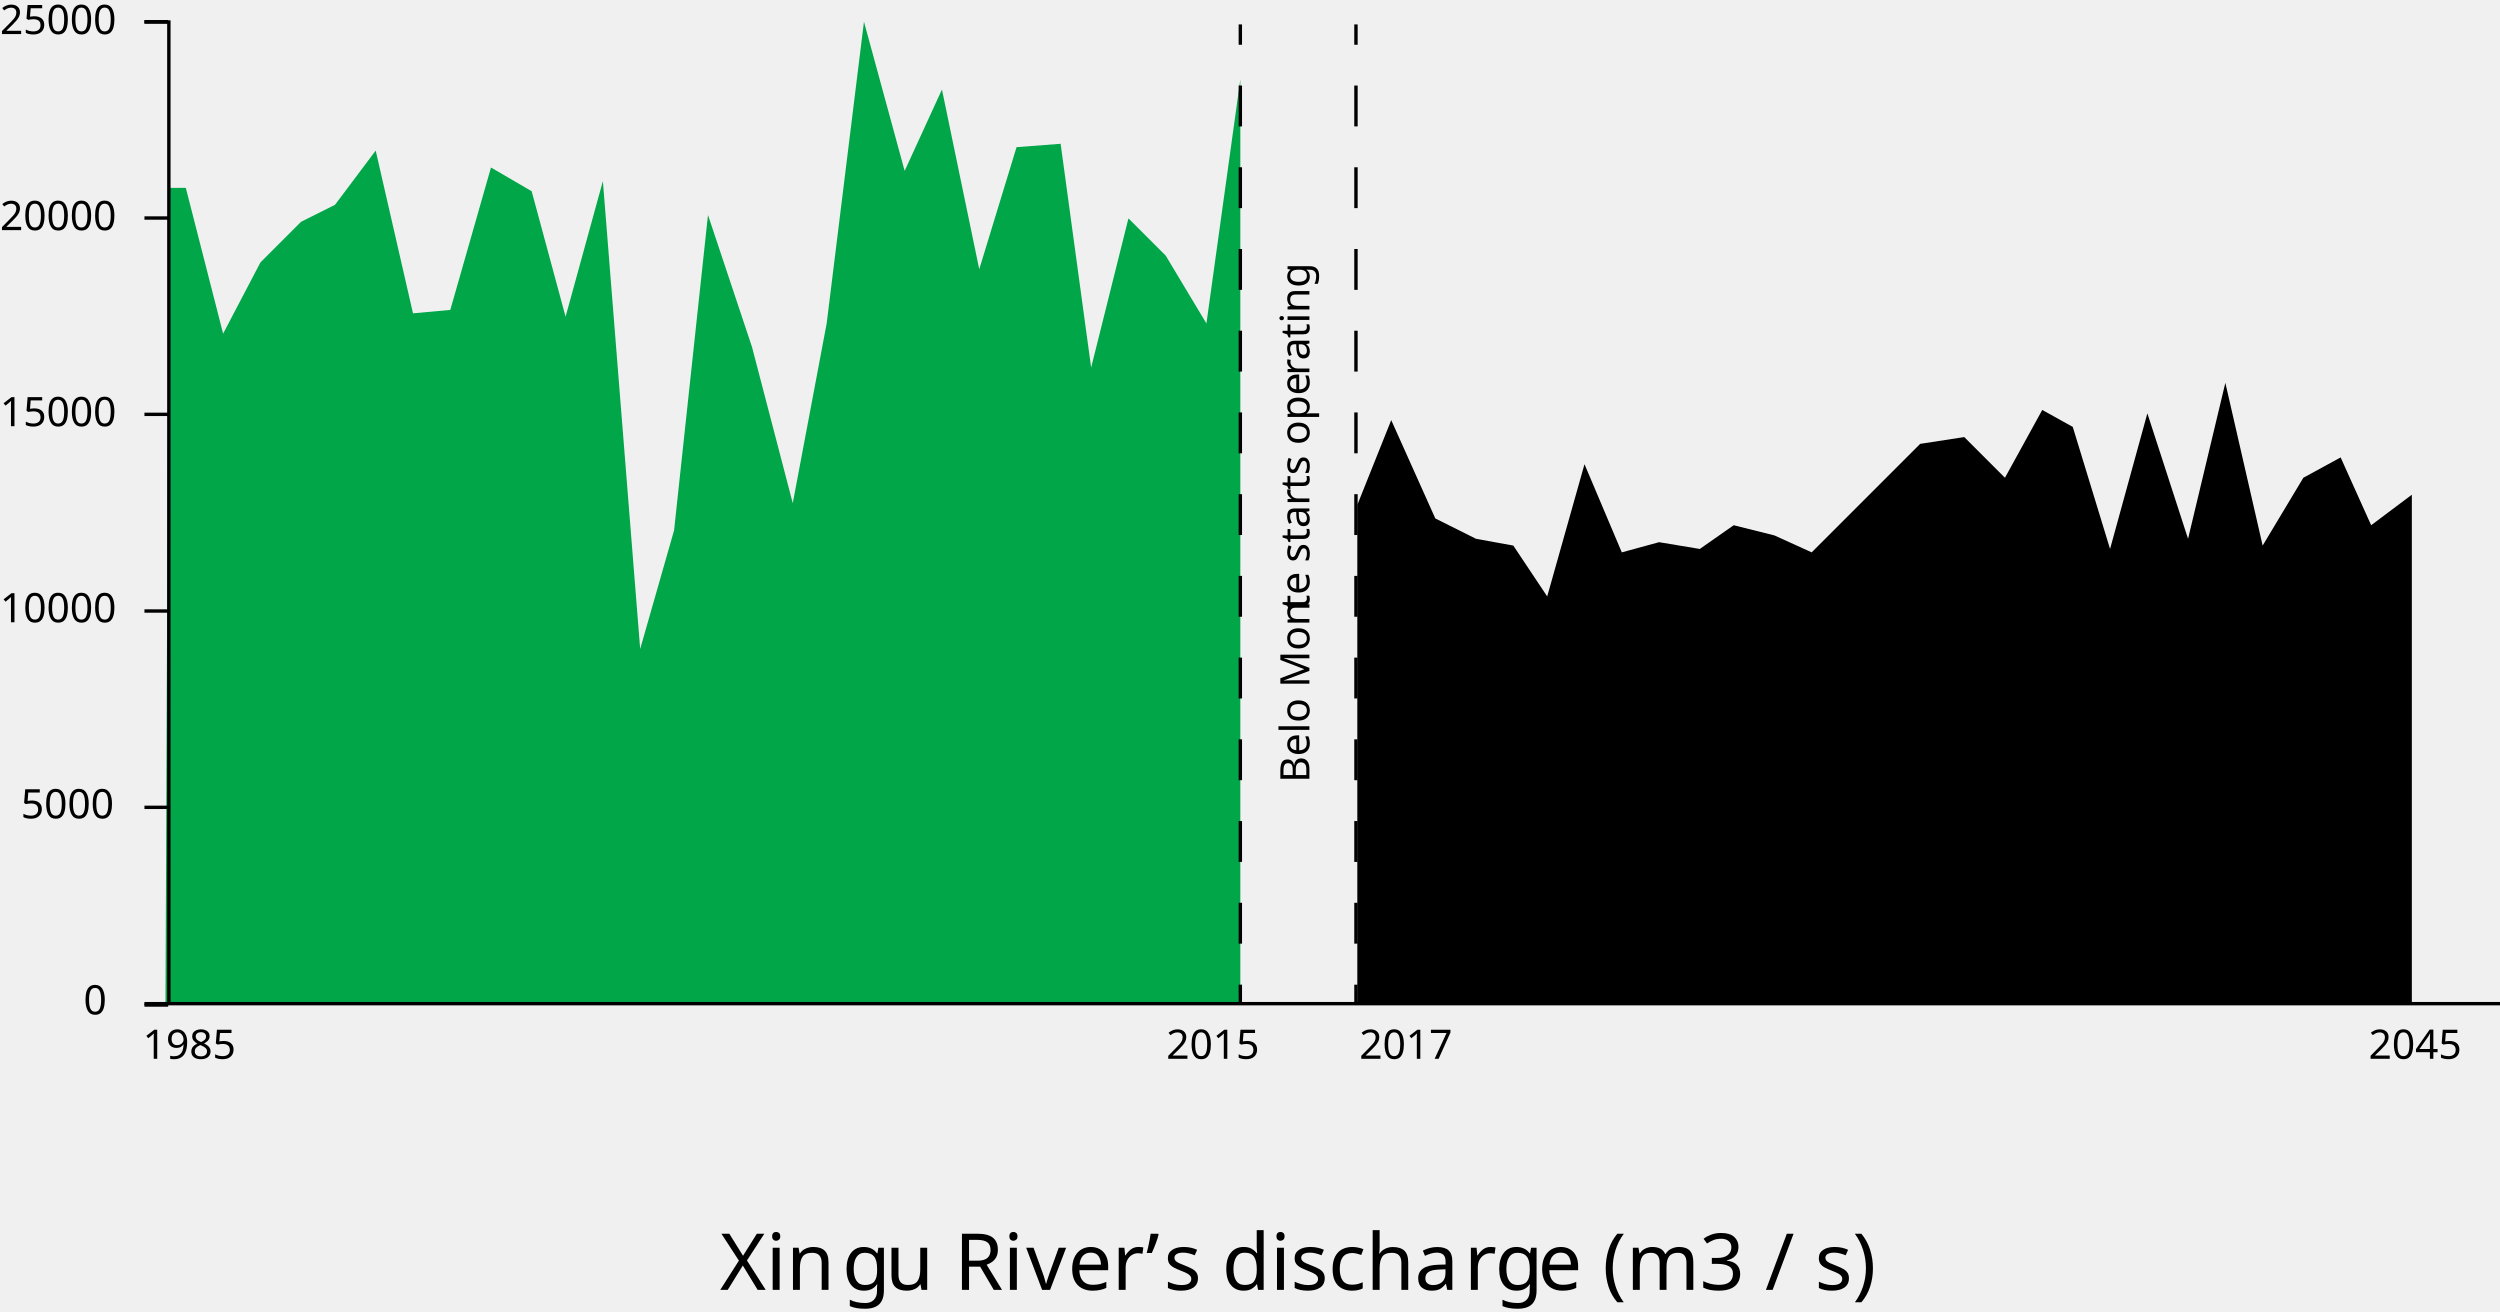
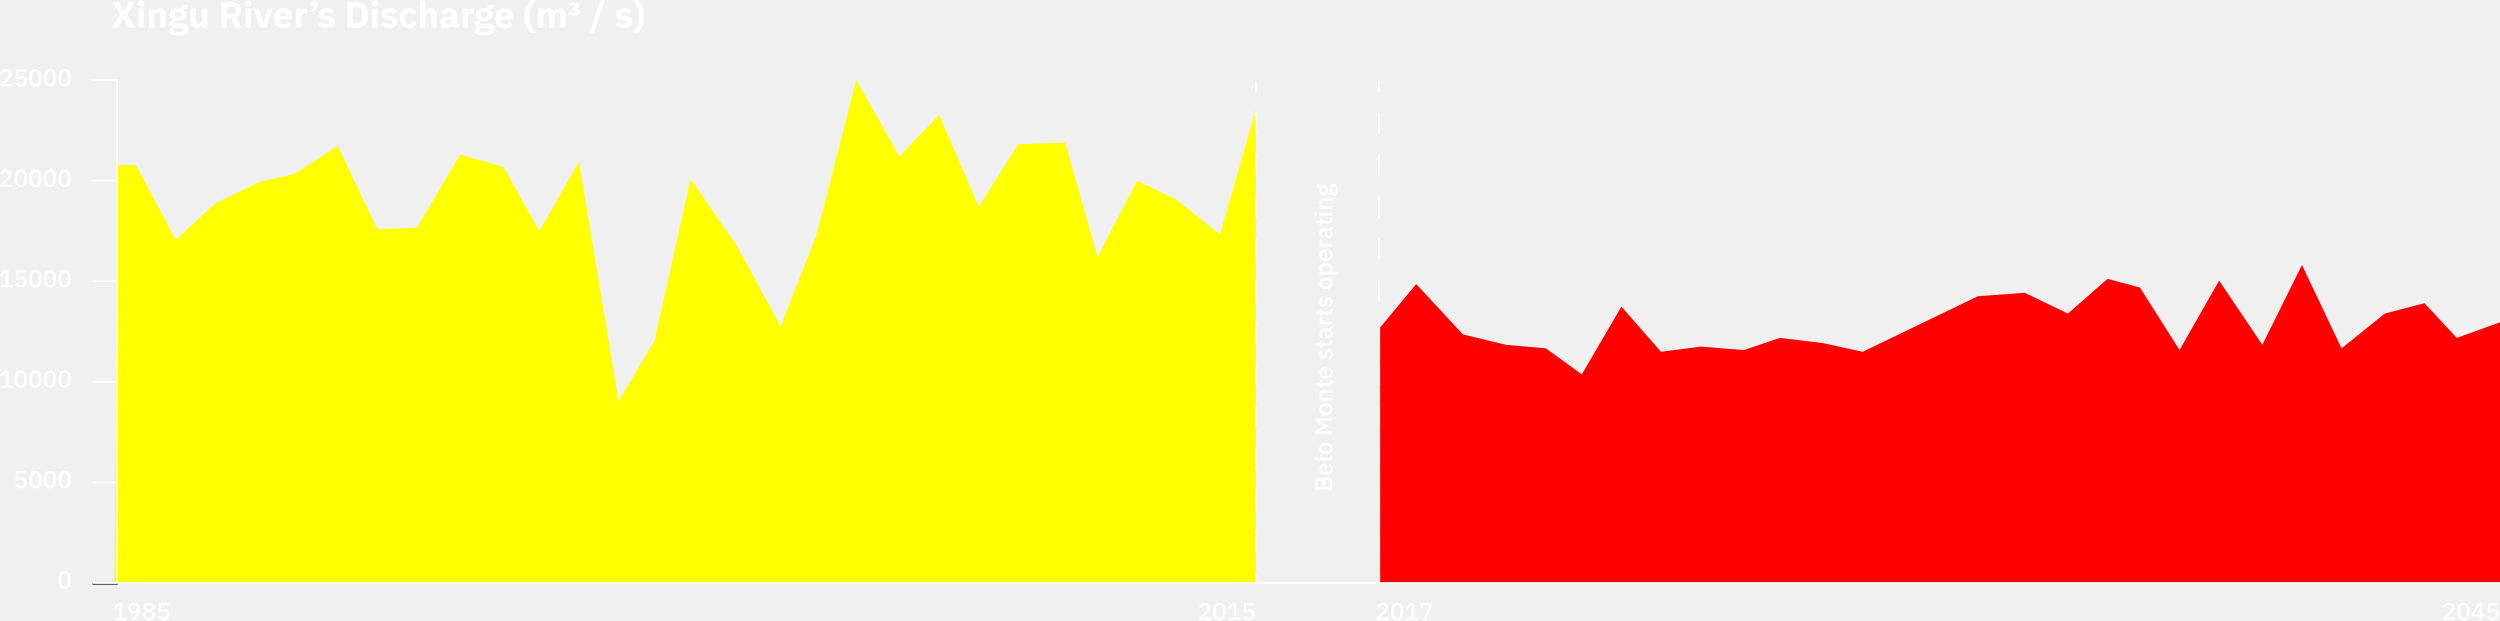
- <svg xmlns="http://www.w3.org/2000/svg" version="1.1" id="Layer_1" x="0px" y="0px" viewBox="0 0 737.3 386.8" style="enable-background:new 0 0 737.3 386.8;" xml:space="preserve">
-   <style type="text/css">
- 	.st0{font-family:'MyriadPro-Bold';}
- 	.st1{font-size:12px;}
- 	.st2{font-family:'IBMPlexSans-Bold';}
- 	.st3{font-size:23.189px;}
- 	.st4{letter-spacing:-1;}
- 	.st5{font-family:'IBMPlexSans-Medium';}
- 	.st6{fill:#01A648;}
- 	.st7{fill:none;stroke:#000000;stroke-miterlimit:10;}
- 	.st8{fill:none;stroke:#000000;stroke-miterlimit:10;stroke-dasharray:12.051,12.051;}
- </style>
-   <g>
-     <text transform="matrix(1 0 0 1 6.1558 241.3358)" class="st0 st1">5000</text>
-     <text transform="matrix(1 0 0 1 24.6235 299.1589)" class="st0 st1">0</text>
-     <text transform="matrix(1 0 0 1 0 183.5132)" class="st0 st1">10000</text>
-     <text transform="matrix(1 0 0 1 0 125.6898)" class="st0 st1">15000</text>
-     <text transform="matrix(1 0 0 1 0 67.8674)" class="st0 st1">20000</text>
-     <text transform="matrix(1 0 0 1 0 10.0439)" class="st0 st1">25000</text>
-     <text transform="matrix(1 0 0 1 42.1014 312.2594)" class="st0 st1">1985</text>
-     <text transform="matrix(1 0 0 1 343.9618 312.2594)" class="st0 st1">2015</text>
-     <text transform="matrix(1 0 0 1 400.8879 312.2594)" class="st0 st1">2017</text>
-     <text transform="matrix(1 0 0 1 698.5448 312.2594)" class="st0 st1">2045</text>
-     <text transform="matrix(1 0 0 1 212.3218 380.4124)" class="st2 st3">Xin</text>
-     <text transform="matrix(1 0 0 1 248.3799 380.4124)" class="st2 st3">g</text>
-     <text transform="matrix(1 0 0 1 261.0869 380.4124)" class="st2 st3">u Ri</text>
-     <text transform="matrix(1 0 0 1 302.6406 380.4124)" class="st2 st3">v</text>
-     <text transform="matrix(1 0 0 1 314.9307 380.4124)" class="st2 st3">e</text>
-     <text transform="matrix(1 0 0 1 327.9629 380.4124)" class="st2 st3">r</text>
-     <text transform="matrix(1 0 0 1 337.9102 380.4124)" class="st2 st3 st4">’</text>
-     <text transform="matrix(1 0 0 1 343.2437 380.4124)" class="st2 st3">s discha</text>
-     <text transform="matrix(1 0 0 1 431.8237 380.4124)" class="st2 st3">r</text>
-     <text transform="matrix(1 0 0 1 440.8667 380.4124)" class="st2 st3">g</text>
-     <text transform="matrix(1 0 0 1 453.5278 380.4124)" class="st2 st3">e (m3 / s)</text>
-     <text transform="matrix(6.123234e-17 -1 1 6.123234e-17 386.165 230.8301)" class="st5 st1">Belo Mon</text>
-     <text transform="matrix(6.123234e-17 -1 1 6.123234e-17 386.165 179.7354)" class="st5 st1">t</text>
-     <text transform="matrix(6.123234e-17 -1 1 6.123234e-17 386.165 175.4033)" class="st5 st1">e </text>
-     <text transform="matrix(6.123234e-17 -1 1 6.123234e-17 386.165 165.8994)" class="st5 st1">s</text>
-     <text transform="matrix(6.123234e-17 -1 1 6.123234e-17 386.165 160.0547)" class="st5 st1">ta</text>
-     <text transform="matrix(6.123234e-17 -1 1 6.123234e-17 386.165 149.0879)" class="st5 st1">r</text>
-     <text transform="matrix(6.123234e-17 -1 1 6.123234e-17 386.165 144.4434)" class="st5 st1">ts ope</text>
-     <text transform="matrix(6.123234e-17 -1 1 6.123234e-17 386.165 110.7598)" class="st5 st1">r</text>
-     <text transform="matrix(6.123234e-17 -1 1 6.123234e-17 386.165 106.2598)" class="st5 st1">a</text>
-     <text transform="matrix(6.123234e-17 -1 1 6.123234e-17 386.165 99.708)" class="st5 st1">ting</text>
-     <polygon class="st6" points="49.8,55.4 54.8,55.4 65.8,98.4 76.8,77.4 88.8,65.4 98.8,60.4 110.8,44.4 121.8,92.4 132.8,91.4    144.8,49.4 156.8,56.4 166.8,93.4 177.8,53.4 188.8,191.4 198.8,156.4 208.8,63.4 221.8,102.4 233.8,148.4 243.8,95.4 254.8,6.4    266.8,50.4 277.8,26.4 288.8,79.4 299.8,43.4 312.8,42.4 321.8,108.4 332.8,64.4 343.8,75.4 355.8,95.4 365.8,23.4 365.8,296.4    48.8,296.4  " />
-     <polygon points="400.3,148.9 410.3,123.9 423.3,152.9 435.3,158.9 446.3,160.9 456.3,175.9 467.3,136.9 478.3,162.9 489.3,159.9    501.3,161.9 511.3,154.9 523.3,157.9 534.3,162.9 544.3,152.9 555.3,141.9 566.3,130.9 579.3,128.9 591.3,140.9 602.3,120.9    611.3,125.9 622.3,161.9 633.3,121.9 645.3,158.9 656.3,112.9 667.3,160.9 679.3,140.9 690.3,134.9 699.3,154.9 711.3,145.9    711.3,295.9 400.3,295.9  " />
-     <polyline class="st7" points="42.6,6.5 49.6,6.5 49.8,6.5 49.8,296 737.3,296  " />
-     <line class="st7" x1="49.6" y1="64.3" x2="42.6" y2="64.3" />
-     <line class="st7" x1="49.6" y1="6.4" x2="42.6" y2="6.4" />
-     <line class="st7" x1="49.6" y1="122.2" x2="42.6" y2="122.2" />
-     <line class="st7" x1="49.6" y1="180.2" x2="42.6" y2="180.2" />
-     <line class="st7" x1="49.6" y1="238.1" x2="42.6" y2="238.1" />
-     <line class="st7" x1="49.6" y1="296.4" x2="42.6" y2="296.4" />
-     <line class="st7" x1="49.6" y1="296" x2="42.6" y2="296" />
-     <g>
-       <line class="st7" x1="365.8" y1="296.4" x2="365.8" y2="290.4" />
-       <line class="st8" x1="365.8" y1="278.3" x2="365.8" y2="19.2" />
-       <line class="st7" x1="365.8" y1="13.2" x2="365.8" y2="7.2" />
-     </g>
-     <g>
-       <line class="st7" x1="399.9" y1="296.4" x2="399.9" y2="290.4" />
-       <line class="st8" x1="399.9" y1="278.3" x2="399.9" y2="19.2" />
-       <line class="st7" x1="399.9" y1="13.2" x2="399.9" y2="7.2" />
+ <svg xmlns="http://www.w3.org/2000/svg" viewBox="0 0 1439.416 357.104">
+   <defs>
+     <style>
+       .cls-1 {
+         fill: #ff0;
+       }
+ 
+       .cls-2 {
+         fill: red;
+       }
+ 
+       .cls-3, .cls-4, .cls-5 {
+         fill: none;
+         stroke-miterlimit: 10;
+       }
+ 
+       .cls-3, .cls-5 {
+         stroke: #fff;
+       }
+ 
+       .cls-4 {
+         stroke: #000;
+       }
+ 
+       .cls-5 {
+         stroke-dasharray: 12.051 12.051;
+       }
+ 
+       .cls-6 {
+         fill: #fff;
+       }
+     </style>
+   </defs>
+   <g id="Livello_2" data-name="Livello 2">
+     <g id="Testi">
+       <g>
+         <polygon class="cls-1" points="67.982 95.062 78.348 95.062 101.153 138.062 123.959 117.062 148.837 105.062 169.569 100.062 194.448 84.062 217.253 132.062 240.059 131.062 264.938 89.062 289.816 96.062 310.548 133.062 333.354 93.062 356.159 231.062 376.891 196.062 397.623 103.062 424.575 142.062 449.454 188.062 470.186 135.062 492.992 46.062 517.87 90.062 540.676 66.062 563.481 119.062 586.286 83.062 613.238 82.062 631.897 148.062 654.703 104.062 677.508 115.062 702.387 135.062 723.119 63.062 723.119 336.062 65.909 336.062 67.982 95.062" />
+         <polygon class="cls-2" points="794.645 188.562 815.377 163.562 842.329 192.562 867.207 198.562 890.013 200.562 910.745 215.562 933.55 176.562 956.356 202.562 979.161 199.562 1004.04 201.562 1024.772 194.562 1049.651 197.562 1072.456 202.562 1093.188 192.562 1115.994 181.562 1138.799 170.562 1165.751 168.562 1190.629 180.562 1213.435 160.562 1232.094 165.562 1254.899 201.562 1277.705 161.562 1302.583 198.562 1325.389 152.562 1348.194 200.562 1373.073 180.562 1395.878 174.562 1414.537 194.562 1439.416 185.562 1439.416 335.562 794.645 335.562 794.645 188.562" />
+         <polyline class="cls-3" points="53.231 46.146 67.2 46.146 67.43 46.146 67.43 335.699 1439.416 335.699" />
+         <line class="cls-3" x1="67.743" y1="103.987" x2="53.231" y2="103.987" />
+         <line class="cls-3" x1="67.743" y1="161.913" x2="53.231" y2="161.913" />
+         <line class="cls-3" x1="67.743" y1="219.84" x2="53.231" y2="219.84" />
+         <line class="cls-3" x1="67.743" y1="277.766" x2="53.231" y2="277.766" />
+         <line class="cls-4" x1="67.743" y1="336.091" x2="53.231" y2="336.091" />
+         <line class="cls-3" x1="67.743" y1="335.692" x2="53.231" y2="335.692" />
+         <g>
+           <line class="cls-3" x1="723.119" y1="336.062" x2="723.119" y2="330.062" />
+           <line class="cls-5" x1="723.119" y1="318.011" x2="723.119" y2="58.921" />
+           <line class="cls-3" x1="723.119" y1="52.896" x2="723.119" y2="46.896" />
+         </g>
+         <g>
+           <line class="cls-3" x1="793.92" y1="336.062" x2="793.92" y2="330.062" />
+           <line class="cls-5" x1="793.92" y1="318.011" x2="793.92" y2="58.921" />
+           <line class="cls-3" x1="793.92" y1="52.896" x2="793.92" y2="46.896" />
+         </g>
+         <g>
+           <path class="cls-6" d="M15.516,274.479H11.173l-.252,3.46h.098a2.09,2.09,0,0,1,2.045-1.275A2.843,2.843,0,0,1,16.02,279.718a3.19,3.19,0,0,1-3.488,3.334,3.589,3.589,0,0,1-3.236-1.751l1.148-.91a2.305,2.305,0,0,0,2.115,1.33,1.647,1.647,0,0,0,1.807-1.793v-.168a1.647,1.647,0,0,0-1.807-1.793,2.054,2.054,0,0,0-1.653.77l-1.303-.182.364-5.449h5.547Z" transform="translate(-0.63037 -1.87207)" />
+           <path class="cls-6" d="M17.458,277.995c0-3.193,1.107-5.057,3.544-5.057,2.438,0,3.544,1.863,3.544,5.057s-1.106,5.057-3.544,5.057C18.565,283.052,17.458,281.188,17.458,277.995Zm5.407.854v-1.709c0-1.709-.504-2.857-1.863-2.857-1.358,0-1.863,1.148-1.863,2.857v1.709c0,1.709.504,2.857,1.863,2.857C22.361,281.707,22.865,280.559,22.865,278.85Z" transform="translate(-0.63037 -1.87207)" />
+           <path class="cls-6" d="M25.858,277.995c0-3.193,1.107-5.057,3.544-5.057,2.438,0,3.544,1.863,3.544,5.057s-1.106,5.057-3.544,5.057C26.965,283.052,25.858,281.188,25.858,277.995Zm5.407.854v-1.709c0-1.709-.504-2.857-1.863-2.857-1.358,0-1.863,1.148-1.863,2.857v1.709c0,1.709.504,2.857,1.863,2.857C30.761,281.707,31.265,280.559,31.265,278.85Z" transform="translate(-0.63037 -1.87207)" />
+           <path class="cls-6" d="M34.258,277.995c0-3.193,1.107-5.057,3.544-5.057,2.438,0,3.544,1.863,3.544,5.057s-1.106,5.057-3.544,5.057C35.365,283.052,34.258,281.188,34.258,277.995Zm5.407.854v-1.709c0-1.709-.504-2.857-1.863-2.857-1.358,0-1.863,1.148-1.863,2.857v1.709c0,1.709.504,2.857,1.863,2.857C39.161,281.707,39.665,280.559,39.665,278.85Z" transform="translate(-0.63037 -1.87207)" />
+         </g>
+         <path class="cls-6" d="M34.258,335.818c0-3.193,1.107-5.057,3.544-5.057,2.438,0,3.544,1.863,3.544,5.057s-1.106,5.057-3.544,5.057C35.365,340.875,34.258,339.012,34.258,335.818Zm5.407.854v-1.709c0-1.709-.504-2.857-1.863-2.857-1.358,0-1.863,1.148-1.863,2.857v1.709c0,1.709.504,2.857,1.863,2.857C39.161,339.53,39.665,338.382,39.665,336.673Z" transform="translate(-0.63037 -1.87207)" />
+         <g>
+           <path class="cls-6" d="M1.232,225.061v-1.316H3.978v-7.312H3.866l-2.27,2.424-.966-.869,2.493-2.703H5.533v8.461H7.914v1.316Z" transform="translate(-0.63037 -1.87207)" />
+           <path class="cls-6" d="M9.058,220.172c0-3.193,1.107-5.057,3.544-5.057,2.438,0,3.544,1.863,3.544,5.057s-1.106,5.057-3.544,5.057C10.165,225.229,9.058,223.365,9.058,220.172Zm5.407.855v-1.709c0-1.709-.504-2.857-1.863-2.857-1.358,0-1.863,1.148-1.863,2.857v1.709c0,1.709.504,2.857,1.863,2.857C13.961,223.885,14.465,222.736,14.465,221.027Z" transform="translate(-0.63037 -1.87207)" />
+           <path class="cls-6" d="M17.458,220.172c0-3.193,1.107-5.057,3.544-5.057,2.438,0,3.544,1.863,3.544,5.057s-1.106,5.057-3.544,5.057C18.565,225.229,17.458,223.365,17.458,220.172Zm5.407.855v-1.709c0-1.709-.504-2.857-1.863-2.857-1.358,0-1.863,1.148-1.863,2.857v1.709c0,1.709.504,2.857,1.863,2.857C22.361,223.885,22.865,222.736,22.865,221.027Z" transform="translate(-0.63037 -1.87207)" />
+           <path class="cls-6" d="M25.858,220.172c0-3.193,1.107-5.057,3.544-5.057,2.438,0,3.544,1.863,3.544,5.057s-1.106,5.057-3.544,5.057C26.965,225.229,25.858,223.365,25.858,220.172Zm5.407.855v-1.709c0-1.709-.504-2.857-1.863-2.857-1.358,0-1.863,1.148-1.863,2.857v1.709c0,1.709.504,2.857,1.863,2.857C30.761,223.885,31.265,222.736,31.265,221.027Z" transform="translate(-0.63037 -1.87207)" />
+           <path class="cls-6" d="M34.258,220.172c0-3.193,1.107-5.057,3.544-5.057,2.438,0,3.544,1.863,3.544,5.057s-1.106,5.057-3.544,5.057C35.365,225.229,34.258,223.365,34.258,220.172Zm5.407.855v-1.709c0-1.709-.504-2.857-1.863-2.857-1.358,0-1.863,1.148-1.863,2.857v1.709c0,1.709.504,2.857,1.863,2.857C39.161,223.885,39.665,222.736,39.665,221.027Z" transform="translate(-0.63037 -1.87207)" />
+         </g>
+         <g>
+           <path class="cls-6" d="M1.232,167.237v-1.316H3.978v-7.312H3.866l-2.27,2.424-.966-.869L3.124,157.46H5.533v8.461H7.914v1.316Z" transform="translate(-0.63037 -1.87207)" />
+           <path class="cls-6" d="M15.516,158.833H11.173l-.252,3.46h.098a2.09,2.09,0,0,1,2.045-1.275A2.843,2.843,0,0,1,16.02,164.071a3.19,3.19,0,0,1-3.488,3.334,3.589,3.589,0,0,1-3.236-1.751l1.148-.91a2.305,2.305,0,0,0,2.115,1.33,1.647,1.647,0,0,0,1.807-1.793v-.168a1.647,1.647,0,0,0-1.807-1.793,2.054,2.054,0,0,0-1.653.771l-1.303-.182L9.969,157.46h5.547Z" transform="translate(-0.63037 -1.87207)" />
+           <path class="cls-6" d="M17.458,162.349c0-3.193,1.107-5.057,3.544-5.057,2.438,0,3.544,1.863,3.544,5.057s-1.106,5.057-3.544,5.057C18.565,167.405,17.458,165.542,17.458,162.349Zm5.407.854v-1.709c0-1.709-.504-2.857-1.863-2.857-1.358,0-1.863,1.148-1.863,2.857v1.709c0,1.709.504,2.857,1.863,2.857C22.361,166.061,22.865,164.912,22.865,163.203Z" transform="translate(-0.63037 -1.87207)" />
+           <path class="cls-6" d="M25.858,162.349c0-3.193,1.107-5.057,3.544-5.057,2.438,0,3.544,1.863,3.544,5.057s-1.106,5.057-3.544,5.057C26.965,167.405,25.858,165.542,25.858,162.349Zm5.407.854v-1.709c0-1.709-.504-2.857-1.863-2.857-1.358,0-1.863,1.148-1.863,2.857v1.709c0,1.709.504,2.857,1.863,2.857C30.761,166.061,31.265,164.912,31.265,163.203Z" transform="translate(-0.63037 -1.87207)" />
+           <path class="cls-6" d="M34.258,162.349c0-3.193,1.107-5.057,3.544-5.057,2.438,0,3.544,1.863,3.544,5.057s-1.106,5.057-3.544,5.057C35.365,167.405,34.258,165.542,34.258,162.349Zm5.407.854v-1.709c0-1.709-.504-2.857-1.863-2.857-1.358,0-1.863,1.148-1.863,2.857v1.709c0,1.709.504,2.857,1.863,2.857C39.161,166.061,39.665,164.912,39.665,163.203Z" transform="translate(-0.63037 -1.87207)" />
+         </g>
+         <g>
+           <path class="cls-6" d="M7.578,109.415H.938v-1.513L4.062,105.114a3.624,3.624,0,0,0,1.541-2.562v-.183a1.449,1.449,0,0,0-1.583-1.526,1.824,1.824,0,0,0-1.835,1.54l-1.387-.532a3.286,3.286,0,0,1,3.348-2.381,2.827,2.827,0,0,1,3.138,2.899c0,1.583-1.051,2.619-2.339,3.727l-2.297,1.975H7.578Z" transform="translate(-0.63037 -1.87207)" />
+           <path class="cls-6" d="M9.058,104.526c0-3.193,1.107-5.057,3.544-5.057,2.438,0,3.544,1.863,3.544,5.057s-1.106,5.057-3.544,5.057C10.165,109.583,9.058,107.72,9.058,104.526Zm5.407.854v-1.709c0-1.709-.504-2.857-1.863-2.857-1.358,0-1.863,1.148-1.863,2.857v1.709c0,1.709.504,2.857,1.863,2.857C13.961,108.238,14.465,107.09,14.465,105.381Z" transform="translate(-0.63037 -1.87207)" />
+           <path class="cls-6" d="M17.458,104.526c0-3.193,1.107-5.057,3.544-5.057,2.438,0,3.544,1.863,3.544,5.057S23.439,109.583,21.002,109.583C18.565,109.583,17.458,107.72,17.458,104.526Zm5.407.854v-1.709c0-1.709-.504-2.857-1.863-2.857-1.358,0-1.863,1.148-1.863,2.857v1.709c0,1.709.504,2.857,1.863,2.857C22.361,108.238,22.865,107.09,22.865,105.381Z" transform="translate(-0.63037 -1.87207)" />
+           <path class="cls-6" d="M25.858,104.526c0-3.193,1.107-5.057,3.544-5.057,2.438,0,3.544,1.863,3.544,5.057s-1.106,5.057-3.544,5.057C26.965,109.583,25.858,107.72,25.858,104.526Zm5.407.854v-1.709c0-1.709-.504-2.857-1.863-2.857-1.358,0-1.863,1.148-1.863,2.857v1.709c0,1.709.504,2.857,1.863,2.857C30.761,108.238,31.265,107.09,31.265,105.381Z" transform="translate(-0.63037 -1.87207)" />
+           <path class="cls-6" d="M34.258,104.526c0-3.193,1.107-5.057,3.544-5.057,2.438,0,3.544,1.863,3.544,5.057s-1.106,5.057-3.544,5.057C35.365,109.583,34.258,107.72,34.258,104.526Zm5.407.854v-1.709c0-1.709-.504-2.857-1.863-2.857-1.358,0-1.863,1.148-1.863,2.857v1.709c0,1.709.504,2.857,1.863,2.857C39.161,108.238,39.665,107.09,39.665,105.381Z" transform="translate(-0.63037 -1.87207)" />
+         </g>
+         <g>
+           <path class="cls-6" d="M7.578,51.592H.938V50.079L4.062,47.291a3.624,3.624,0,0,0,1.541-2.562V44.546A1.449,1.449,0,0,0,4.02,43.02a1.824,1.824,0,0,0-1.835,1.54L.798,44.027a3.286,3.286,0,0,1,3.348-2.381,2.827,2.827,0,0,1,3.138,2.899c0,1.583-1.051,2.619-2.339,3.727L2.647,50.247H7.578Z" transform="translate(-0.63037 -1.87207)" />
+           <path class="cls-6" d="M15.516,43.188H11.173l-.252,3.46h.098a2.09,2.09,0,0,1,2.045-1.275A2.843,2.843,0,0,1,16.02,48.426a3.19,3.19,0,0,1-3.488,3.334,3.589,3.589,0,0,1-3.236-1.751l1.148-.91a2.305,2.305,0,0,0,2.115,1.33,1.647,1.647,0,0,0,1.807-1.793v-.168a1.647,1.647,0,0,0-1.807-1.793,2.054,2.054,0,0,0-1.653.771l-1.303-.182.364-5.449h5.547Z" transform="translate(-0.63037 -1.87207)" />
+           <path class="cls-6" d="M17.458,46.703c0-3.193,1.107-5.057,3.544-5.057,2.438,0,3.544,1.863,3.544,5.057s-1.106,5.057-3.544,5.057C18.565,51.76,17.458,49.896,17.458,46.703Zm5.407.855v-1.709c0-1.709-.504-2.857-1.863-2.857-1.358,0-1.863,1.148-1.863,2.857v1.709c0,1.709.504,2.857,1.863,2.857C22.361,50.415,22.865,49.267,22.865,47.558Z" transform="translate(-0.63037 -1.87207)" />
+           <path class="cls-6" d="M25.858,46.703c0-3.193,1.107-5.057,3.544-5.057,2.438,0,3.544,1.863,3.544,5.057s-1.106,5.057-3.544,5.057C26.965,51.76,25.858,49.896,25.858,46.703Zm5.407.855v-1.709c0-1.709-.504-2.857-1.863-2.857-1.358,0-1.863,1.148-1.863,2.857v1.709c0,1.709.504,2.857,1.863,2.857C30.761,50.415,31.265,49.267,31.265,47.558Z" transform="translate(-0.63037 -1.87207)" />
+           <path class="cls-6" d="M34.258,46.703c0-3.193,1.107-5.057,3.544-5.057,2.438,0,3.544,1.863,3.544,5.057s-1.106,5.057-3.544,5.057C35.365,51.76,34.258,49.896,34.258,46.703Zm5.407.855v-1.709c0-1.709-.504-2.857-1.863-2.857-1.358,0-1.863,1.148-1.863,2.857v1.709c0,1.709.504,2.857,1.863,2.857C39.161,50.415,39.665,49.267,39.665,47.558Z" transform="translate(-0.63037 -1.87207)" />
+         </g>
+         <g>
+           <path class="cls-6" d="M66.622,358.808v-1.316h2.745v-7.312h-.112l-2.27,2.424-.966-.869,2.493-2.703h2.41v8.461h2.381v1.316Z" transform="translate(-0.63037 -1.87207)" />
+           <path class="cls-6" d="M77.907,358.808H75.806c2.213-1.611,3.488-2.899,3.964-5.001l-.098-.027a2.402,2.402,0,0,1-2.27,1.429,2.808,2.808,0,0,1-2.872-3.026,3.199,3.199,0,0,1,3.432-3.319c2.157,0,3.446,1.471,3.446,3.81A7.702,7.702,0,0,1,77.907,358.808Zm1.863-6.668v-.195a1.807,1.807,0,0,0-3.614,0v.195a1.807,1.807,0,0,0,3.614,0Z" transform="translate(-0.63037 -1.87207)" />
+           <path class="cls-6" d="M82.889,356.146a2.387,2.387,0,0,1,1.961-2.409v-.112a2.321,2.321,0,0,1-1.667-2.256c0-1.498,1.177-2.507,3.208-2.507,2.031,0,3.208,1.009,3.208,2.507a2.321,2.321,0,0,1-1.667,2.256v.112a2.386,2.386,0,0,1,1.961,2.409c0,1.61-1.232,2.829-3.502,2.829C84.122,358.976,82.889,357.757,82.889,356.146Zm5.351.014v-.28c0-.967-.672-1.541-1.849-1.541-1.176,0-1.849.574-1.849,1.541v.28c0,.967.673,1.541,1.849,1.541C87.568,357.701,88.24,357.127,88.24,356.16Zm-.182-4.412v-.238c0-.883-.588-1.373-1.667-1.373s-1.667.49-1.667,1.373v.238c0,.882.588,1.372,1.667,1.372S88.058,352.63,88.058,351.748Z" transform="translate(-0.63037 -1.87207)" />
+           <path class="cls-6" d="M97.705,350.403H93.362l-.252,3.46h.098a2.09,2.09,0,0,1,2.045-1.275A2.843,2.843,0,0,1,98.209,355.642a3.19,3.19,0,0,1-3.488,3.334,3.589,3.589,0,0,1-3.236-1.751l1.148-.91a2.305,2.305,0,0,0,2.115,1.33,1.647,1.647,0,0,0,1.807-1.793v-.168a1.647,1.647,0,0,0-1.807-1.793,2.054,2.054,0,0,0-1.653.771l-1.303-.182.364-5.449h5.547Z" transform="translate(-0.63037 -1.87207)" />
+         </g>
+         <g>
+           <path class="cls-6" d="M697.728,358.808h-6.64v-1.513l3.124-2.788a3.626,3.626,0,0,0,1.541-2.562v-.183a1.449,1.449,0,0,0-1.583-1.526,1.824,1.824,0,0,0-1.835,1.54l-1.387-.532a3.286,3.286,0,0,1,3.348-2.381,2.827,2.827,0,0,1,3.138,2.899c0,1.583-1.05,2.619-2.339,3.727l-2.297,1.975h4.931Z" transform="translate(-0.63037 -1.87207)" />
+           <path class="cls-6" d="M699.208,353.919c0-3.193,1.107-5.057,3.544-5.057,2.438,0,3.544,1.863,3.544,5.057s-1.106,5.057-3.544,5.057C700.314,358.976,699.208,357.112,699.208,353.919Zm5.407.854v-1.709c0-1.709-.504-2.857-1.863-2.857-1.358,0-1.863,1.148-1.863,2.857v1.709c0,1.709.504,2.857,1.863,2.857C704.11,357.631,704.615,356.482,704.615,354.773Z" transform="translate(-0.63037 -1.87207)" />
+           <path class="cls-6" d="M708.182,358.808v-1.316h2.745v-7.312h-.112l-2.27,2.424-.966-.869,2.493-2.703h2.41v8.461h2.381v1.316Z" transform="translate(-0.63037 -1.87207)" />
+           <path class="cls-6" d="M722.465,350.403h-4.342l-.252,3.46h.098a2.09,2.09,0,0,1,2.045-1.275,2.843,2.843,0,0,1,2.956,3.054,3.19,3.19,0,0,1-3.488,3.334,3.589,3.589,0,0,1-3.236-1.751l1.148-.91a2.305,2.305,0,0,0,2.115,1.33,1.647,1.647,0,0,0,1.807-1.793v-.168a1.647,1.647,0,0,0-1.807-1.793,2.054,2.054,0,0,0-1.653.771l-1.303-.182.364-5.449h5.547Z" transform="translate(-0.63037 -1.87207)" />
+         </g>
+         <g>
+           <path class="cls-6" d="M800.089,358.808h-6.64v-1.513l3.123-2.788a3.626,3.626,0,0,0,1.541-2.562v-.183a1.449,1.449,0,0,0-1.583-1.526,1.824,1.824,0,0,0-1.835,1.54l-1.387-.532a3.286,3.286,0,0,1,3.348-2.381,2.827,2.827,0,0,1,3.138,2.899c0,1.583-1.05,2.619-2.339,3.727l-2.297,1.975h4.931Z" transform="translate(-0.63037 -1.87207)" />
+           <path class="cls-6" d="M801.568,353.919c0-3.193,1.107-5.057,3.544-5.057,2.438,0,3.544,1.863,3.544,5.057s-1.106,5.057-3.544,5.057C802.676,358.976,801.568,357.112,801.568,353.919Zm5.407.854v-1.709c0-1.709-.504-2.857-1.863-2.857-1.358,0-1.862,1.148-1.862,2.857v1.709c0,1.709.504,2.857,1.862,2.857C806.472,357.631,806.976,356.482,806.976,354.773Z" transform="translate(-0.63037 -1.87207)" />
+           <path class="cls-6" d="M810.543,358.808v-1.316h2.745v-7.312h-.111l-2.27,2.424-.967-.869,2.493-2.703h2.41v8.461h2.381v1.316Z" transform="translate(-0.63037 -1.87207)" />
+           <path class="cls-6" d="M820.105,358.808l3.544-8.475h-3.698v1.807h-1.358v-3.109h6.625v1.373l-3.445,8.404Z" transform="translate(-0.63037 -1.87207)" />
+         </g>
+         <g>
+           <path class="cls-6" d="M1414.024,358.808h-6.64v-1.513l3.123-2.788a3.625,3.625,0,0,0,1.541-2.562v-.183a1.449,1.449,0,0,0-1.583-1.526,1.824,1.824,0,0,0-1.835,1.54l-1.387-.532a3.286,3.286,0,0,1,3.348-2.381,2.827,2.827,0,0,1,3.138,2.899c0,1.583-1.05,2.619-2.339,3.727l-2.297,1.975h4.931Z" transform="translate(-0.63037 -1.87207)" />
+           <path class="cls-6" d="M1415.504,353.919c0-3.193,1.107-5.057,3.544-5.057,2.438,0,3.544,1.863,3.544,5.057s-1.106,5.057-3.544,5.057C1416.611,358.976,1415.504,357.112,1415.504,353.919Zm5.407.854v-1.709c0-1.709-.504-2.857-1.863-2.857-1.358,0-1.862,1.148-1.862,2.857v1.709c0,1.709.504,2.857,1.862,2.857C1420.407,357.631,1420.911,356.482,1420.911,354.773Z" transform="translate(-0.63037 -1.87207)" />
+           <path class="cls-6" d="M1428.274,358.808v-1.905h-4.538V355.544l3.964-6.514h2.073v6.626h1.331v1.246h-1.331v1.905Zm-3.193-3.151h3.193v-5.184h-.098Z" transform="translate(-0.63037 -1.87207)" />
+           <path class="cls-6" d="M1438.762,350.403H1434.419l-.252,3.46h.099a2.089,2.089,0,0,1,2.045-1.275,2.842,2.842,0,0,1,2.955,3.054,3.19,3.19,0,0,1-3.487,3.334,3.59,3.59,0,0,1-3.236-1.751l1.148-.91a2.306,2.306,0,0,0,2.115,1.33,1.647,1.647,0,0,0,1.808-1.793v-.168a1.647,1.647,0,0,0-1.808-1.793,2.053,2.053,0,0,0-1.652.771l-1.303-.182.364-5.449h5.547Z" transform="translate(-0.63037 -1.87207)" />
+         </g>
+         <g>
+           <path class="cls-6" d="M69.835,10.249,65.363,3.174H69.079l2.855,4.955h.063L74.895,3.174h3.443L73.824,10.312l4.766,7.517H74.895l-3.17-5.396h-.063L68.575,17.829H65.132Z" transform="translate(-0.63037 -1.87207)" />
+           <path class="cls-6" d="M80.125,4.098V3.636c0-.882.546-1.533,1.806-1.533s1.806.651,1.806,1.533v.462c0,.882-.546,1.532-1.806,1.532S80.125,4.979,80.125,4.098Zm.252,2.708h3.107V17.829H80.377Z" transform="translate(-0.63037 -1.87207)" />
+           <path class="cls-6" d="M86.383,17.829V6.806h3.107V8.675h.126a3.007,3.007,0,0,1,3.065-2.121c2.247,0,3.443,1.596,3.443,4.367v6.908H93.018V11.173c0-1.406-.399-2.1-1.533-2.1-1.008,0-1.995.525-1.995,1.617V17.829Z" transform="translate(-0.63037 -1.87207)" />
+           <path class="cls-6" d="M103.14,22.28c-3.821,0-5.228-.966-5.228-2.562a2.054,2.054,0,0,1,2.058-2.1V17.388A1.862,1.862,0,0,1,98.374,15.456c0-1.154,1.029-1.742,2.058-1.952v-.084A3.251,3.251,0,0,1,98.458,10.271c0-2.226,1.554-3.717,4.724-3.717a7.243,7.243,0,0,1,1.869.211V6.345a1.469,1.469,0,0,1,1.659-1.659h1.743V6.995H106.017v.126a3.263,3.263,0,0,1,1.89,3.149c0,2.205-1.533,3.653-4.724,3.653a7.76,7.76,0,0,1-1.953-.231,1.033,1.033,0,0,0-.483.883c0,.524.378.84,1.323.84h3.191c2.688,0,3.842,1.176,3.842,3.212C109.103,20.958,107.633,22.28,103.14,22.28Zm1.344-4.221h-3.779a1.418,1.418,0,0,0-.399.987c0,.798.63,1.176,2.31,1.176H103.875c1.68,0,2.31-.378,2.31-1.176C106.185,18.417,105.723,18.06,104.484,18.06Zm.525-7.684v-.252c0-.967-.609-1.512-1.827-1.512s-1.827.545-1.827,1.512v.252c0,.965.609,1.512,1.827,1.512S105.009,11.341,105.009,10.376Z" transform="translate(-0.63037 -1.87207)" />
+           <path class="cls-6" d="M116.916,15.981h-.105a2.992,2.992,0,0,1-3.086,2.1c-2.247,0-3.443-1.574-3.443-4.346V6.806h3.107v6.656c0,1.344.441,2.1,1.575,2.1a1.755,1.755,0,0,0,1.953-1.596V6.806H120.023V17.829h-3.107Z" transform="translate(-0.63037 -1.87207)" />
+           <path class="cls-6" d="M131.238,17.829h-3.191V3.174h6.95c2.708,0,4.43,1.89,4.43,4.683a4.181,4.181,0,0,1-2.667,4.22l2.876,5.753h-3.548l-2.562-5.375h-2.289Zm3.359-8.062a1.361,1.361,0,0,0,1.533-1.449V7.394a1.36,1.36,0,0,0-1.533-1.448h-3.359V9.767Z" transform="translate(-0.63037 -1.87207)" />
+           <path class="cls-6" d="M141.781,4.098V3.636c0-.882.546-1.533,1.806-1.533s1.806.651,1.806,1.533v.462c0,.882-.546,1.532-1.806,1.532S141.781,4.979,141.781,4.098Zm.252,2.708h3.107V17.829h-3.107Z" transform="translate(-0.63037 -1.87207)" />
+           <path class="cls-6" d="M150.39,17.829,146.779,6.806h3.065l1.365,4.451,1.029,3.99h.168l1.029-3.99,1.323-4.451h2.939L154.085,17.829Z" transform="translate(-0.63037 -1.87207)" />
+           <path class="cls-6" d="M158.476,12.308c0-3.486,1.848-5.754,5.165-5.754,3.653,0,5.123,2.646,5.123,5.627v.924H161.688v.168a2.166,2.166,0,0,0,2.436,2.373,3.496,3.496,0,0,0,2.708-1.322l1.554,1.932a5.978,5.978,0,0,1-4.619,1.826C160.386,18.081,158.476,15.835,158.476,12.308Zm3.212-1.197v.168h3.863v-.189c0-1.344-.609-2.246-1.848-2.246A2.015,2.015,0,0,0,161.688,11.11Z" transform="translate(-0.63037 -1.87207)" />
+           <path class="cls-6" d="M170.97,17.829V6.806h3.107V9.2h.105a2.764,2.764,0,0,1,2.813-2.395h.546V9.704h-.777c-1.806,0-2.688.398-2.688,1.68V17.829Z" transform="translate(-0.63037 -1.87207)" />
+           <path class="cls-6" d="M183.527,3.594v.44a5.868,5.868,0,0,1-2.289,4.347h-1.953a6.304,6.304,0,0,0,1.932-2.729A1.472,1.472,0,0,1,179.916,4.118V3.594c0-.86.546-1.512,1.806-1.512S183.527,2.733,183.527,3.594Z" transform="translate(-0.63037 -1.87207)" />
+           <path class="cls-6" d="M183.906,16.107l1.827-1.848a3.835,3.835,0,0,0,2.918,1.407c1.218,0,1.638-.399,1.638-1.051,0-.545-.336-.818-1.113-.924l-1.197-.146c-2.499-.314-3.716-1.406-3.716-3.401,0-2.12,1.659-3.591,4.283-3.591a5.541,5.541,0,0,1,4.493,1.723l-1.785,1.826a3.682,3.682,0,0,0-2.541-1.134c-1.05,0-1.47.378-1.47.924,0,.588.252.903,1.155,1.028l1.239.168c2.394.315,3.632,1.407,3.632,3.318,0,2.12-1.89,3.674-4.724,3.674A5.755,5.755,0,0,1,183.906,16.107Z" transform="translate(-0.63037 -1.87207)" />
+           <path class="cls-6" d="M200.517,3.174h5.522c3.884,0,6.446,2.456,6.446,7.327s-2.562,7.328-6.446,7.328h-5.522Zm5.522,11.821c1.89,0,3.065-1.029,3.065-3.359V9.368c0-2.331-1.176-3.359-3.065-3.359H203.708v8.986Z" transform="translate(-0.63037 -1.87207)" />
+           <path class="cls-6" d="M214.733,4.098V3.636c0-.882.546-1.533,1.806-1.533,1.26,0,1.805.651,1.805,1.533v.462c0,.882-.545,1.532-1.805,1.532C215.279,5.63,214.733,4.979,214.733,4.098Zm.252,2.708h3.107V17.829h-3.107Z" transform="translate(-0.63037 -1.87207)" />
+           <path class="cls-6" d="M220.088,16.107l1.826-1.848A3.837,3.837,0,0,0,224.833,15.667c1.218,0,1.638-.399,1.638-1.051,0-.545-.336-.818-1.113-.924l-1.196-.146c-2.499-.314-3.716-1.406-3.716-3.401,0-2.12,1.658-3.591,4.283-3.591a5.539,5.539,0,0,1,4.492,1.723L227.437,10.103a3.68,3.68,0,0,0-2.54-1.134c-1.051,0-1.471.378-1.471.924,0,.588.252.903,1.155,1.028l1.239.168c2.393.315,3.632,1.407,3.632,3.318,0,2.12-1.89,3.674-4.724,3.674A5.755,5.755,0,0,1,220.088,16.107Z" transform="translate(-0.63037 -1.87207)" />
+           <path class="cls-6" d="M230.882,12.308c0-3.527,1.827-5.754,5.144-5.754a4.333,4.333,0,0,1,4.41,2.877l-2.52,1.092a1.827,1.827,0,0,0-1.891-1.512c-1.26,0-1.91.902-1.91,2.289v2.057c0,1.387.65,2.289,1.91,2.289a2.075,2.075,0,0,0,2.059-1.658l2.414,1.049a4.319,4.319,0,0,1-4.473,3.045C232.709,18.081,230.882,15.835,230.882,12.308Z" transform="translate(-0.63037 -1.87207)" />
+           <path class="cls-6" d="M242.432,2.292h3.107V8.675h.127A3.006,3.006,0,0,1,248.731,6.554c2.247,0,3.443,1.596,3.443,4.367v6.908h-3.107V11.173c0-1.406-.398-2.1-1.532-2.1-1.008,0-1.995.525-1.995,1.617V17.829h-3.107Z" transform="translate(-0.63037 -1.87207)" />
+           <path class="cls-6" d="M263.094,17.829a2.099,2.099,0,0,1-2.1-1.932h-.125c-.336,1.428-1.555,2.184-3.234,2.184-2.204,0-3.422-1.302-3.422-3.213,0-2.33,1.806-3.443,4.725-3.443h1.742v-.692c0-1.071-.525-1.743-1.826-1.743a2.722,2.722,0,0,0-2.373,1.303L254.633,8.653a4.807,4.807,0,0,1,4.451-2.1c3.107,0,4.703,1.428,4.703,4.031V15.415h1.029V17.829Zm-2.414-3.338V13.188h-1.512c-1.197,0-1.826.441-1.826,1.239v.315c0,.797.524,1.176,1.448,1.176C259.819,15.919,260.68,15.499,260.68,14.491Z" transform="translate(-0.63037 -1.87207)" />
+           <path class="cls-6" d="M266.897,17.829V6.806h3.107V9.2h.104a2.764,2.764,0,0,1,2.813-2.395h.546V9.704h-.776c-1.807,0-2.688.398-2.688,1.68V17.829Z" transform="translate(-0.63037 -1.87207)" />
+           <path class="cls-6" d="M279.329,22.28c-3.822,0-5.229-.966-5.229-2.562a2.054,2.054,0,0,1,2.058-2.1V17.388a1.862,1.862,0,0,1-1.596-1.932c0-1.154,1.028-1.742,2.058-1.952v-.084a3.252,3.252,0,0,1-1.974-3.149c0-2.226,1.554-3.717,4.724-3.717a7.244,7.244,0,0,1,1.869.211V6.345a1.469,1.469,0,0,1,1.658-1.659h1.743V6.995h-2.436v.126a3.264,3.264,0,0,1,1.89,3.149c0,2.205-1.533,3.653-4.725,3.653a7.762,7.762,0,0,1-1.952-.231,1.033,1.033,0,0,0-.483.883c0,.524.379.84,1.323.84h3.191c2.688,0,3.843,1.176,3.843,3.212C285.291,20.958,283.821,22.28,279.329,22.28Zm1.344-4.221h-3.779a1.416,1.416,0,0,0-.399.987c0,.798.63,1.176,2.31,1.176H280.063c1.68,0,2.31-.378,2.31-1.176C282.373,18.417,281.911,18.06,280.672,18.06Zm.524-7.684v-.252c0-.967-.608-1.512-1.827-1.512-1.217,0-1.826.545-1.826,1.512v.252c0,.965.609,1.512,1.826,1.512C280.588,11.888,281.197,11.341,281.197,10.376Z" transform="translate(-0.63037 -1.87207)" />
+           <path class="cls-6" d="M285.86,12.308c0-3.486,1.848-5.754,5.165-5.754,3.653,0,5.123,2.646,5.123,5.627v.924h-7.075v.168a2.165,2.165,0,0,0,2.436,2.373,3.496,3.496,0,0,0,2.708-1.322L295.77,16.255a5.977,5.977,0,0,1-4.619,1.826C287.77,18.081,285.86,15.835,285.86,12.308Zm3.213-1.197v.168H292.936v-.189c0-1.344-.609-2.246-1.848-2.246A2.015,2.015,0,0,0,289.073,11.11Z" transform="translate(-0.63037 -1.87207)" />
+           <path class="cls-6" d="M306.313,1.872h2.918a11.704,11.704,0,0,0-3.652,8.692v1.47a11.478,11.478,0,0,0,3.652,8.692H306.291c-2.036-1.764-3.652-5.354-3.652-9.448C302.639,7.226,304.213,3.698,306.313,1.872Z" transform="translate(-0.63037 -1.87207)" />
+           <path class="cls-6" d="M310.409,17.829V6.806h3.107V8.675h.125a2.942,2.942,0,0,1,2.961-2.121A3.049,3.049,0,0,1,319.688,8.78h.063a3.425,3.425,0,0,1,3.359-2.227c2.12,0,3.296,1.596,3.296,4.367v6.908h-3.107V11.173c0-1.428-.482-2.1-1.512-2.1a1.655,1.655,0,0,0-1.826,1.617V17.829H316.854V11.173c0-1.428-.504-2.1-1.512-2.1a1.666,1.666,0,0,0-1.826,1.617V17.829Z" transform="translate(-0.63037 -1.87207)" />
+           <path class="cls-6" d="M330.905,6.113c.756,0,1.07-.252,1.07-.567v-.084c0-.398-.336-.756-.945-.756a2.169,2.169,0,0,0-1.68.903l-1.301-1.239a3.579,3.579,0,0,1,3.044-1.322c1.974,0,3.149.861,3.149,2.121A1.717,1.717,0,0,1,332.647,6.869v.084a1.794,1.794,0,0,1,1.722,1.784c0,1.428-1.344,2.311-3.296,2.311a3.471,3.471,0,0,1-3.255-1.575l1.596-1.218a1.772,1.772,0,0,0,1.659,1.134c.65,0,1.049-.336,1.049-.84v-.042c0-.482-.524-.672-1.28-.672h-.651V6.113Z" transform="translate(-0.63037 -1.87207)" />
+           <path class="cls-6" d="M339.997,20.999l6.258-18.707h2.561l-6.256,18.707Z" transform="translate(-0.63037 -1.87207)" />
+           <path class="cls-6" d="M355.095,16.107l1.827-1.848a3.832,3.832,0,0,0,2.918,1.407c1.218,0,1.638-.399,1.638-1.051,0-.545-.336-.818-1.112-.924l-1.197-.146c-2.498-.314-3.717-1.406-3.717-3.401,0-2.12,1.659-3.591,4.283-3.591A5.542,5.542,0,0,1,364.229,8.276l-1.785,1.826a3.684,3.684,0,0,0-2.541-1.134c-1.049,0-1.469.378-1.469.924,0,.588.252.903,1.154,1.028l1.238.168c2.395.315,3.633,1.407,3.633,3.318,0,2.12-1.89,3.674-4.725,3.674A5.755,5.755,0,0,1,355.095,16.107Z" transform="translate(-0.63037 -1.87207)" />
+           <path class="cls-6" d="M367.779,20.727h-2.919a11.702,11.702,0,0,0,3.654-8.692V10.564a11.474,11.474,0,0,0-3.654-8.692h2.939c2.037,1.764,3.654,5.312,3.654,9.406C371.454,15.331,369.878,18.899,367.779,20.727Z" transform="translate(-0.63037 -1.87207)" />
+         </g>
+         <g>
+           <path class="cls-6" d="M757.935,283.848v-4.328a2.391,2.391,0,0,1,2.521-2.605,1.842,1.842,0,0,1,2.073,1.695h.084a2.155,2.155,0,0,1,2.284-2.046,2.631,2.631,0,0,1,2.815,2.521v4.763Zm4.132-1.583v-2.451a1.096,1.096,0,0,0-1.162-1.233h-.448a1.097,1.097,0,0,0-1.163,1.233v2.451Zm4.288,0v-2.718a1.176,1.176,0,0,0-1.247-1.316h-.477a1.176,1.176,0,0,0-1.246,1.316v2.718Z" transform="translate(-0.63037 -1.87207)" />
+           <path class="cls-6" d="M764.071,275.224c-2.326,0-3.811-1.274-3.811-3.348,0-2.144,1.611-3.235,3.628-3.235h.574v5h.238a1.786,1.786,0,0,0,1.919-1.918,2.135,2.135,0,0,0-1.093-1.92l.883-.896a3.38,3.38,0,0,1,1.471,2.97C767.881,273.949,766.396,275.224,764.071,275.224Zm-.715-1.583h.098V270.251h-.14a1.64,1.64,0,0,0-1.864,1.625A1.754,1.754,0,0,0,763.356,273.641Z" transform="translate(-0.63037 -1.87207)" />
+           <path class="cls-6" d="M767.713,265.395a1.385,1.385,0,0,1-1.513,1.555h-8.853v-1.526h9.119v-1.009h1.247Z" transform="translate(-0.63037 -1.87207)" />
+           <path class="cls-6" d="M764.071,263.449c-2.326,0-3.811-1.316-3.811-3.348s1.485-3.348,3.811-3.348c2.325,0,3.81,1.316,3.81,3.348S766.396,263.449,764.071,263.449Zm.616-5.084h-1.233c-1.289,0-1.933.7-1.933,1.736,0,1.037.645,1.737,1.933,1.737h1.233c1.288,0,1.933-.7,1.933-1.737C766.62,259.065,765.976,258.365,764.688,258.365Z" transform="translate(-0.63037 -1.87207)" />
+           <path class="cls-6" d="M757.935,251.648v-1.877l4.973-2.62v-.084l-4.973-2.619v-1.793h9.778v1.513h-7.481v.07l1.583.77,3.909,2.144-3.909,2.144-1.583.77v.07h7.481v1.514Z" transform="translate(-0.63037 -1.87207)" />
+           <path class="cls-6" d="M764.071,240.854c-2.326,0-3.811-1.316-3.811-3.348s1.485-3.348,3.811-3.348c2.325,0,3.81,1.316,3.81,3.348S766.396,240.854,764.071,240.854Zm.616-5.084h-1.233c-1.289,0-1.933.7-1.933,1.736,0,1.037.645,1.737,1.933,1.737h1.233c1.288,0,1.933-.7,1.933-1.737C766.62,236.47,765.976,235.77,764.688,235.77Z" transform="translate(-0.63037 -1.87207)" />
+           <path class="cls-6" d="M767.713,232.468h-7.285v-1.526h1.205v-.07a2.031,2.031,0,0,1-1.373-2.045c0-1.484,1.037-2.367,2.83-2.367h4.623v1.526h-4.427c-1.134,0-1.709.435-1.709,1.373,0,.798.406,1.583,1.261,1.583h4.875Z" transform="translate(-0.63037 -1.87207)" />
+           <path class="cls-6" d="M767.713,222.331a1.446,1.446,0,0,1-1.583,1.61h-4.455v1.135h-1.247v-.615c0-.505-.21-.673-.714-.673H758.439V222.415h1.989v-1.526h1.247V222.415h4.791V221h1.247Z" transform="translate(-0.63037 -1.87207)" />
+           <path class="cls-6" d="M764.071,219.785c-2.326,0-3.811-1.275-3.811-3.348,0-2.144,1.611-3.236,3.628-3.236h.574v5.001h.238a1.787,1.787,0,0,0,1.919-1.919,2.136,2.136,0,0,0-1.093-1.92l.883-.896a3.38,3.38,0,0,1,1.471,2.971C767.881,218.51,766.396,219.785,764.071,219.785Zm-.715-1.583h.098V214.812h-.14a1.64,1.64,0,0,0-1.864,1.625A1.754,1.754,0,0,0,763.356,218.202Z" transform="translate(-0.63037 -1.87207)" />
+           <path class="cls-6" d="M766.508,208.852l-.896-.98a2.577,2.577,0,0,0,1.037-2.06c0-.883-.364-1.331-.98-1.331-.463,0-.812.28-.911,1.037l-.084.672c-.182,1.484-.826,2.396-2.171,2.396-1.415,0-2.241-1.106-2.241-2.704a3.29,3.29,0,0,1,1.163-2.717l.896.938a2.32,2.32,0,0,0-.827,1.778c0,.841.364,1.233.911,1.233.56,0,.813-.351.939-1.12l.084-.673c.238-1.597.938-2.312,2.115-2.312,1.4,0,2.339,1.135,2.339,2.886A3.519,3.519,0,0,1,766.508,208.852Z" transform="translate(-0.63037 -1.87207)" />
+           <path class="cls-6" d="M767.713,199.371a1.447,1.447,0,0,1-1.583,1.611h-4.455v1.135h-1.247V201.5c0-.504-.21-.672-.714-.672H758.439v-1.373h1.989v-1.526h1.247v1.526h4.791V198.041h1.247Z" transform="translate(-0.63037 -1.87207)" />
+           <path class="cls-6" d="M767.713,190.941a1.261,1.261,0,0,1-1.219,1.317v.069a2.027,2.027,0,0,1,1.387,2.129,2.091,2.091,0,0,1-2.171,2.354c-1.443,0-2.186-1.078-2.186-3.109v-1.316h-.617c-.883,0-1.4.477-1.4,1.498a1.934,1.934,0,0,0,.994,1.737l-.826.911a2.949,2.949,0,0,1-1.415-2.746c0-1.877.925-2.928,2.55-2.928h3.656v-.771h1.247Zm-2.157,1.443h-1.051v1.288c0,1.065.351,1.583.98,1.583h.253c.644,0,.98-.477.98-1.232C766.719,193.085,766.271,192.385,765.556,192.385Z" transform="translate(-0.63037 -1.87207)" />
+           <path class="cls-6" d="M767.713,188.593h-7.285v-1.526h1.401v-.07a1.926,1.926,0,0,1-1.401-2.003v-.406h1.471v.603c0,1.204.406,1.877,1.163,1.877h4.651Z" transform="translate(-0.63037 -1.87207)" />
+           <path class="cls-6" d="M767.713,181.158a1.447,1.447,0,0,1-1.583,1.61h-4.455v1.135h-1.247v-.616c0-.504-.21-.673-.714-.673H758.439v-1.372h1.989v-1.527h1.247v1.527h4.791v-1.415h1.247Z" transform="translate(-0.63037 -1.87207)" />
+           <path class="cls-6" d="M766.508,178.709l-.896-.98a2.574,2.574,0,0,0,1.037-2.06c0-.882-.364-1.33-.98-1.33-.463,0-.812.28-.911,1.036l-.084.673c-.182,1.484-.826,2.395-2.171,2.395-1.415,0-2.241-1.106-2.241-2.703a3.294,3.294,0,0,1,1.163-2.718l.896.938a2.322,2.322,0,0,0-.827,1.779c0,.841.364,1.232.911,1.232.56,0,.813-.35.939-1.12l.084-.673c.238-1.597.938-2.311,2.115-2.311,1.4,0,2.339,1.134,2.339,2.885A3.516,3.516,0,0,1,766.508,178.709Z" transform="translate(-0.63037 -1.87207)" />
+           <path class="cls-6" d="M764.071,168.335c-2.326,0-3.811-1.316-3.811-3.348s1.485-3.348,3.811-3.348c2.325,0,3.81,1.316,3.81,3.348S766.396,168.335,764.071,168.335Zm.616-5.085h-1.233c-1.289,0-1.933.701-1.933,1.737s.645,1.737,1.933,1.737h1.233c1.288,0,1.933-.701,1.933-1.737S765.976,163.25,764.688,163.25Z" transform="translate(-0.63037 -1.87207)" />
+           <path class="cls-6" d="M760.428,159.949v-1.526h1.205v-.07a2.061,2.061,0,0,1-1.373-2.045c0-1.835,1.415-2.899,3.811-2.899,2.395,0,3.81,1.064,3.81,2.899a2.08,2.08,0,0,1-1.373,2.045v.07h4.007v1.526Zm4.273-4.931h-1.261a1.709,1.709,0,0,0-1.864,1.751c0,.925.505,1.653,1.247,1.653h2.494c.742,0,1.247-.729,1.247-1.653A1.708,1.708,0,0,0,764.701,155.019Z" transform="translate(-0.63037 -1.87207)" />
+           <path class="cls-6" d="M764.071,152.151c-2.326,0-3.811-1.274-3.811-3.348,0-2.144,1.611-3.235,3.628-3.235h.574v5h.238a1.786,1.786,0,0,0,1.919-1.919,2.134,2.134,0,0,0-1.093-1.919l.883-.896a3.38,3.38,0,0,1,1.471,2.97C767.881,150.877,766.396,152.151,764.071,152.151Zm-.715-1.583h.098v-3.39h-.14a1.64,1.64,0,0,0-1.864,1.625A1.754,1.754,0,0,0,763.356,150.568Z" transform="translate(-0.63037 -1.87207)" />
+           <path class="cls-6" d="M767.713,143.877h-7.285v-1.526h1.401v-.07a1.926,1.926,0,0,1-1.401-2.003v-.406h1.471v.603c0,1.204.406,1.877,1.163,1.877h4.651Z" transform="translate(-0.63037 -1.87207)" />
+           <path class="cls-6" d="M767.713,133.29a1.261,1.261,0,0,1-1.219,1.317v.069a2.028,2.028,0,0,1,1.387,2.13,2.091,2.091,0,0,1-2.171,2.353c-1.443,0-2.186-1.078-2.186-3.109v-1.316h-.617c-.883,0-1.4.476-1.4,1.498a1.935,1.935,0,0,0,.994,1.737l-.826.91a2.945,2.945,0,0,1-1.415-2.745c0-1.877.925-2.928,2.55-2.928h3.656v-.77h1.247Zm-2.157,1.443h-1.051v1.288c0,1.064.351,1.583.98,1.583h.253c.644,0,.98-.477.98-1.232C766.719,135.434,766.271,134.733,765.556,134.733Z" transform="translate(-0.63037 -1.87207)" />
+           <path class="cls-6" d="M767.713,128.967a1.447,1.447,0,0,1-1.583,1.61h-4.455v1.135h-1.247v-.616c0-.504-.21-.673-.714-.673H758.439v-1.372h1.989v-1.527h1.247v1.527h4.791v-1.415h1.247Z" transform="translate(-0.63037 -1.87207)" />
+           <path class="cls-6" d="M758.328,126.014h-.238c-.462,0-.799-.28-.799-.911,0-.63.337-.896.799-.896h.238c.462,0,.798.267.798.896C759.125,125.733,758.79,126.014,758.328,126.014Zm2.101-.141v-1.526h7.285v1.526Z" transform="translate(-0.63037 -1.87207)" />
+           <path class="cls-6" d="M767.713,122.163h-7.285v-1.526h1.205v-.07a2.032,2.032,0,0,1-1.373-2.045c0-1.485,1.037-2.367,2.83-2.367h4.623v1.526h-4.427c-1.134,0-1.709.435-1.709,1.373,0,.798.406,1.583,1.261,1.583h4.875Z" transform="translate(-0.63037 -1.87207)" />
+           <path class="cls-6" d="M770.683,111.354c0,2.382-.645,3.306-1.751,3.306a1.364,1.364,0,0,1-1.4-1.246h-.154a1.112,1.112,0,0,1-1.121.826c-.756,0-1.12-.588-1.288-1.289h-.057a2.275,2.275,0,0,1-2.158,1.331c-1.484,0-2.493-1.051-2.493-2.899a3.501,3.501,0,0,1,.225-1.316h-.196c-.645,0-1.037-.309-1.037-.953v-1.12h1.233v1.484h.294a2.282,2.282,0,0,1,1.975-1.022c1.471,0,2.466,1.064,2.466,2.914a3.854,3.854,0,0,1-.112.952c.126.364.364.7.729.7.393,0,.546-.378.546-1.022v-1.793c0-1.793.757-2.55,2.018-2.55C769.912,107.656,770.683,108.735,770.683,111.354Zm-7.803-1.4h-.279c-.827,0-1.233.519-1.233,1.415s.406,1.414,1.233,1.414h.279c.828,0,1.234-.518,1.234-1.414S763.707,109.954,762.879,109.954Zm4.862.462v2.466a.938.938,0,0,0,.84.504c.589,0,.995-.435.995-1.568v-.953c0-1.19-.337-1.778-1.009-1.778C768.063,109.086,767.741,109.422,767.741,110.416Z" transform="translate(-0.63037 -1.87207)" />
+         </g>
+       </g>
    </g>
  </g>
</svg>
